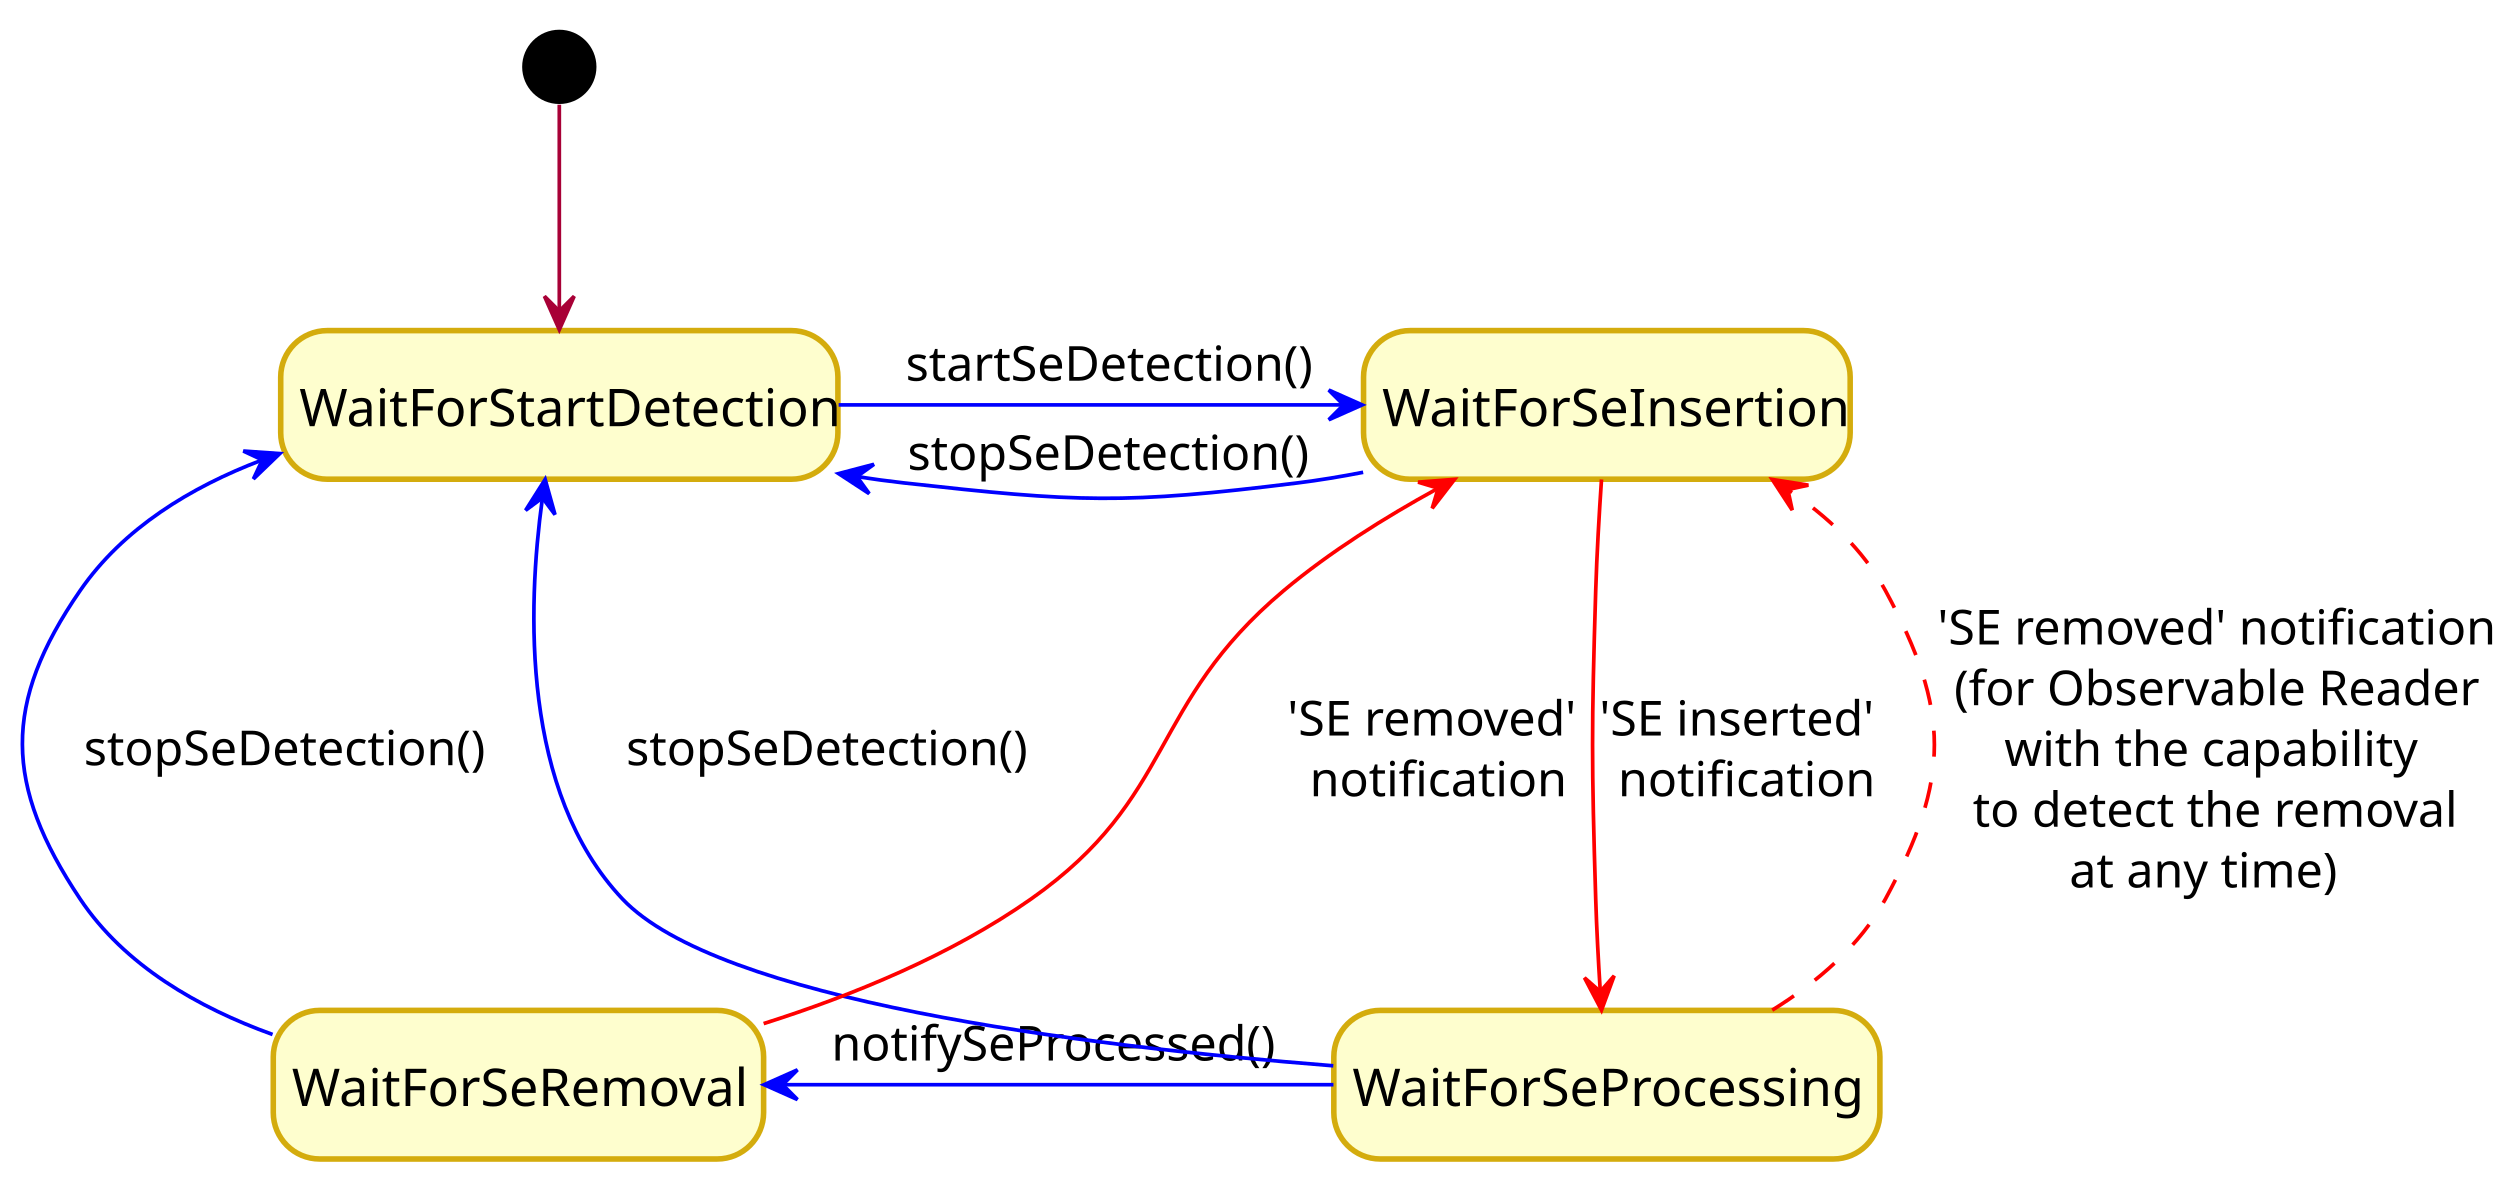
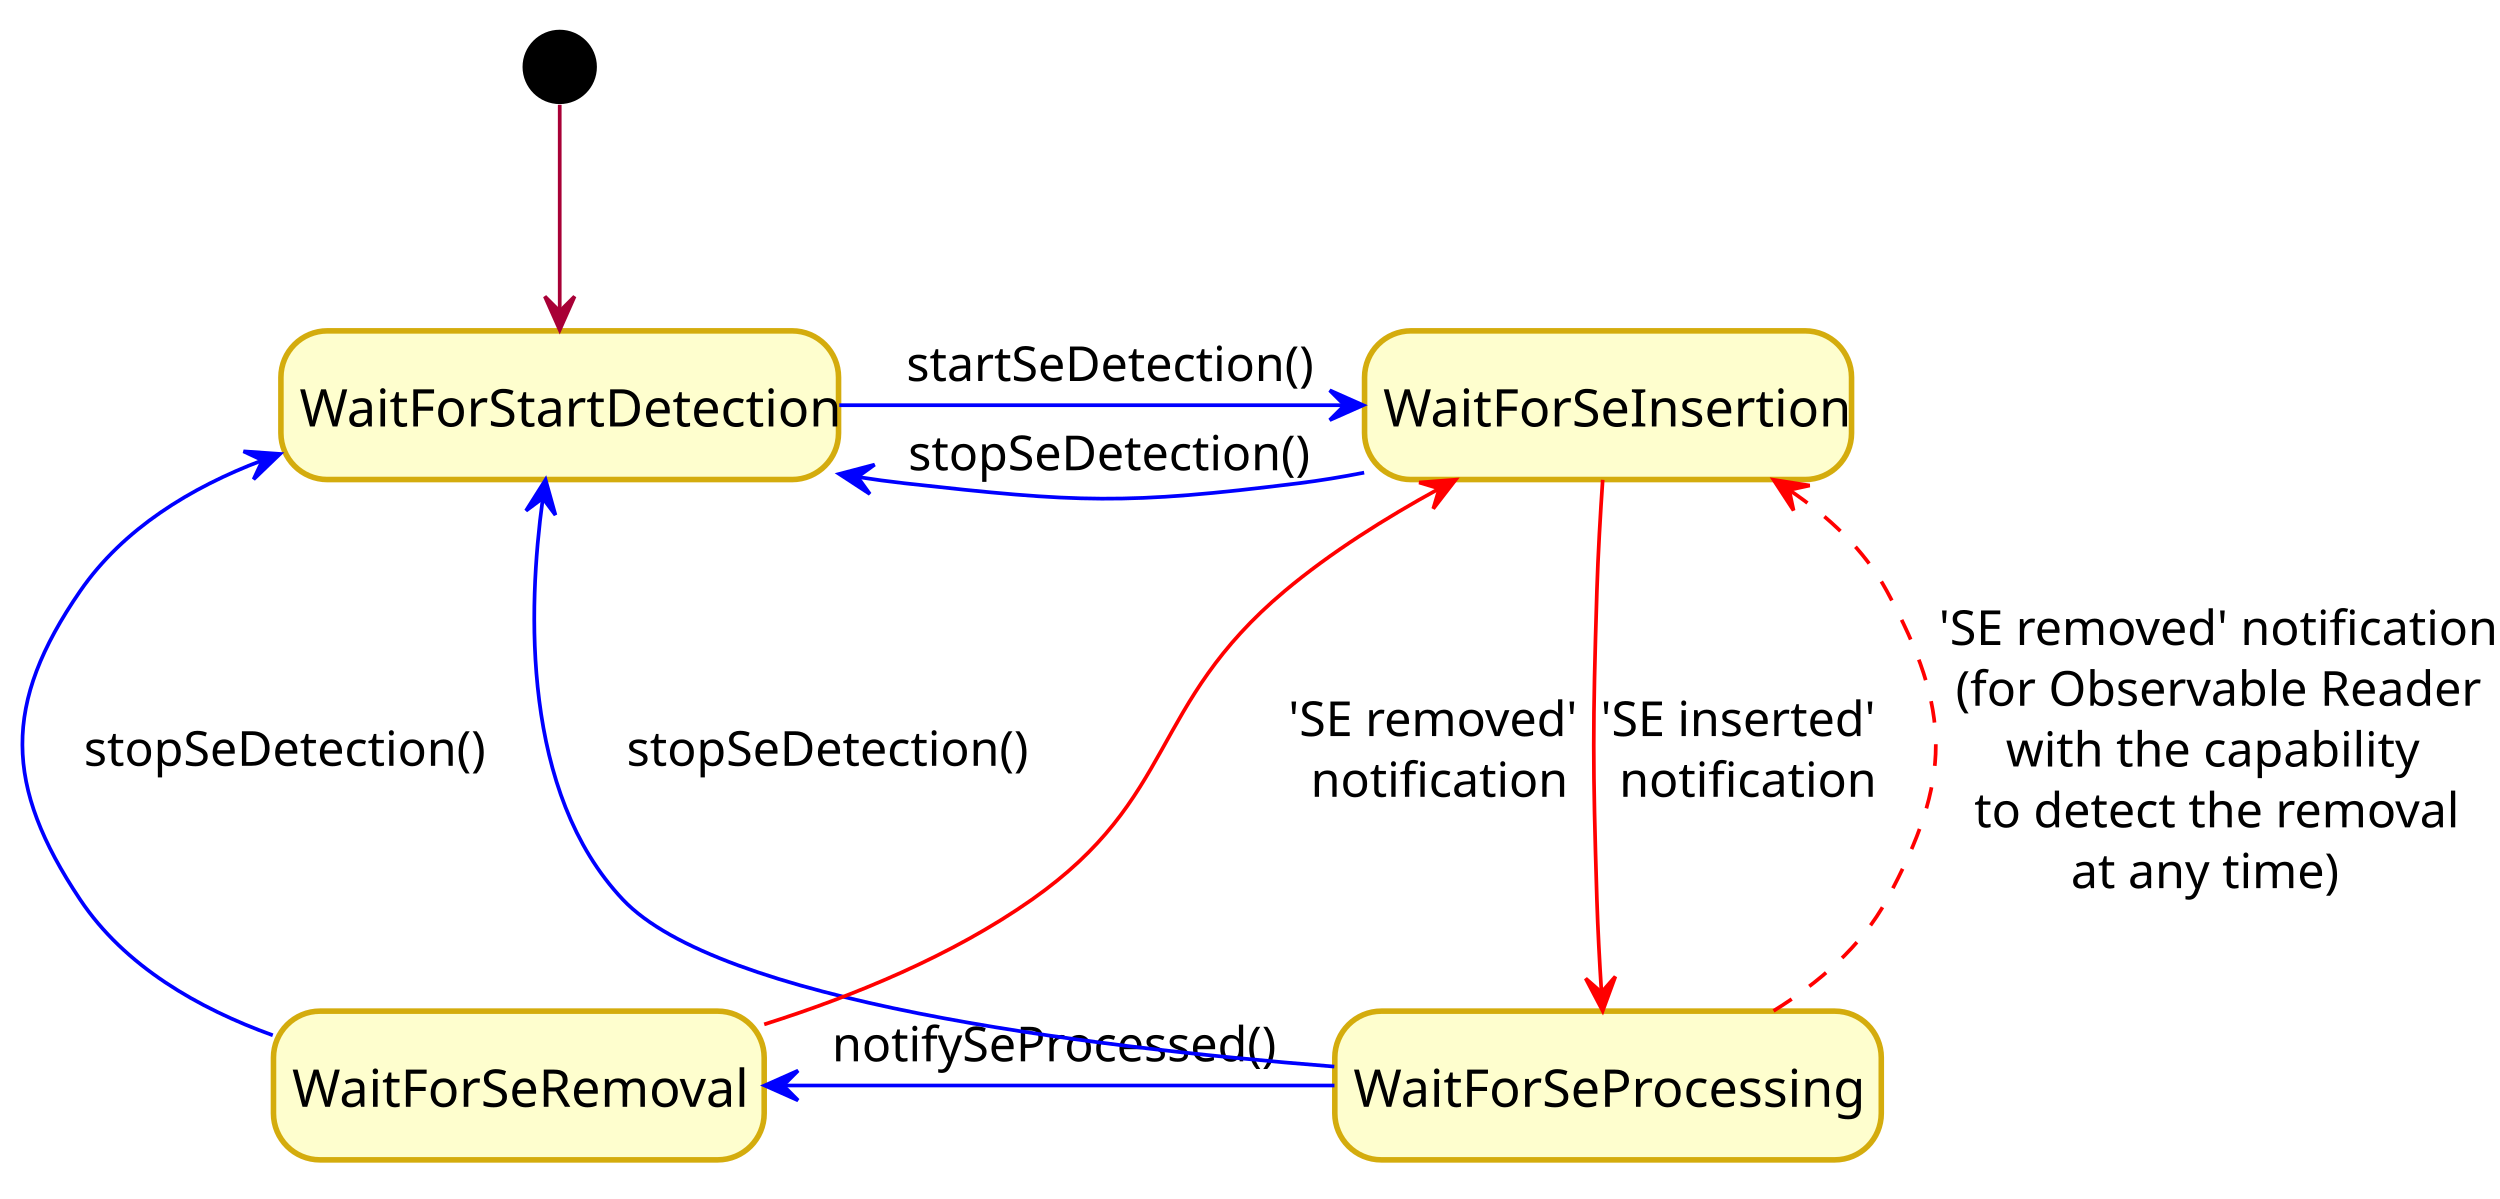
- <svg xmlns="http://www.w3.org/2000/svg" contentScriptType="application/ecmascript" contentStyleType="text/css" height="323px" preserveAspectRatio="none" style="width:673px;height:323px;" version="1.1" viewBox="0 0 673 323" width="673px" zoomAndPan="magnify">
+ <svg xmlns="http://www.w3.org/2000/svg" contentScriptType="application/ecmascript" contentStyleType="text/css" height="387.6px" preserveAspectRatio="none" style="width:807px;height:387px;" version="1.1" viewBox="0 0 807 387" width="807.6px" zoomAndPan="magnify">
  <defs />
  <g>
-     <ellipse cx="150.565" cy="18" fill="#000000" rx="10" ry="10" style="stroke: none; stroke-width: 1.0;" />
-     <rect fill="#FEFECE" height="40" rx="12.5" ry="12.5" style="stroke: #D4AC0D; stroke-width: 1.5;" width="150" x="75.565" y="89" />
-     <text fill="#000000" font-family="sans-serif" font-size="14" lengthAdjust="spacingAndGlyphs" textLength="140" x="80.565" y="114.728">WaitForStartDetection</text>
-     <rect fill="#FEFECE" height="40" rx="12.5" ry="12.5" style="stroke: #D4AC0D; stroke-width: 1.5;" width="131" x="367.065" y="89" />
-     <text fill="#000000" font-family="sans-serif" font-size="14" lengthAdjust="spacingAndGlyphs" textLength="121" x="372.065" y="114.728">WaitForSeInsertion</text>
-     <rect fill="#FEFECE" height="40" rx="12.5" ry="12.5" style="stroke: #D4AC0D; stroke-width: 1.5;" width="147" x="359.065" y="272" />
-     <text fill="#000000" font-family="sans-serif" font-size="14" lengthAdjust="spacingAndGlyphs" textLength="137" x="364.065" y="297.728">WaitForSeProcessing</text>
-     <rect fill="#FEFECE" height="40" rx="12.5" ry="12.5" style="stroke: #D4AC0D; stroke-width: 1.5;" width="132" x="73.565" y="272" />
-     <text fill="#000000" font-family="sans-serif" font-size="14" lengthAdjust="spacingAndGlyphs" textLength="122" x="78.565" y="297.728">WaitForSeRemoval</text>
-     <path d="M150.565,28.189 C150.565,41.18 150.565,65.376 150.565,83.734 " fill="none" id="*start-&gt;WaitForStartDetection" style="stroke: #A80036; stroke-width: 1.0;" />
-     <polygon fill="#A80036" points="150.565,88.743,154.565,79.743,150.565,83.743,146.565,79.743,150.565,88.743" style="stroke: #A80036; stroke-width: 1.0;" />
-     <path d="M225.765,109 C267.855,109 320.029,109 361.441,109 " fill="none" id="WaitForStartDetection-&gt;WaitForSeInsertion" style="stroke: #0000FF; stroke-width: 1.0;" />
-     <polygon fill="#0000FF" points="366.694,109,357.694,105,361.694,109,357.694,113,366.694,109" style="stroke: #0000FF; stroke-width: 1.0;" />
-     <text fill="#000000" font-family="sans-serif" font-size="13" lengthAdjust="spacingAndGlyphs" textLength="105" x="243.815" y="102.495">startSeDetection()</text>
-     <path d="M230.735,128.306 C234.975,128.965 239.187,129.539 243.315,130 C290.134,135.234 302.563,135.806 349.315,130 C355.084,129.284 361.027,128.298 366.958,127.142 " fill="none" id="WaitForStartDetection&lt;-WaitForSeInsertion" style="stroke: #0000FF; stroke-width: 1.0;" />
-     <polygon fill="#0000FF" points="225.748,127.494,233.988,132.889,230.683,128.298,235.274,124.994,225.748,127.494" style="stroke: #0000FF; stroke-width: 1.0;" />
-     <text fill="#000000" font-family="sans-serif" font-size="13" lengthAdjust="spacingAndGlyphs" textLength="104" x="244.315" y="126.495">stopSeDetection()</text>
-     <path d="M431.126,129.069 C430.511,138.131 429.867,149.118 429.565,159 C428.437,195.872 428.437,205.128 429.565,242 C429.81,250.029 430.282,258.788 430.779,266.651 " fill="none" id="WaitForSeInsertion-&gt;WaitForSeProcessing" style="stroke: #FF0000; stroke-width: 1.0;" />
-     <polygon fill="#FF0000" points="431.126,271.931,434.528,262.688,430.799,266.942,426.546,263.212,431.126,271.931" style="stroke: #FF0000; stroke-width: 1.0;" />
-     <text fill="#000000" font-family="sans-serif" font-size="13" lengthAdjust="spacingAndGlyphs" textLength="72" x="430.565" y="197.995">'SE inserted'</text>
-     <text fill="#000000" font-family="sans-serif" font-size="13" lengthAdjust="spacingAndGlyphs" textLength="62" x="435.565" y="214.347">notification</text>
-     <path d="M477.083,271.931 C489.153,264.452 500.754,254.585 507.565,242 C525.122,209.557 525.122,191.443 507.565,159 C501.552,147.89 491.806,138.898 481.3,131.797 " fill="none" id="WaitForSeProcessing-&gt;WaitForSeInsertion" style="stroke: #FF0000; stroke-width: 1.0; stroke-dasharray: 7.0,7.0;" />
-     <polygon fill="#FF0000" points="477.083,129.069,482.466,137.317,481.281,131.786,486.812,130.601,477.083,129.069" style="stroke: #FF0000; stroke-width: 1.0;" />
-     <text fill="#000000" font-family="sans-serif" font-size="13" lengthAdjust="spacingAndGlyphs" textLength="140" x="521.565" y="173.495">'SE removed' notification</text>
-     <text fill="#000000" font-family="sans-serif" font-size="13" lengthAdjust="spacingAndGlyphs" textLength="131" x="526.065" y="189.847">(for Observable Reader</text>
-     <text fill="#000000" font-family="sans-serif" font-size="13" lengthAdjust="spacingAndGlyphs" textLength="104" x="539.565" y="206.198">with the capability</text>
-     <text fill="#000000" font-family="sans-serif" font-size="13" lengthAdjust="spacingAndGlyphs" textLength="121" x="531.065" y="222.55">to detect the removal</text>
-     <text fill="#000000" font-family="sans-serif" font-size="13" lengthAdjust="spacingAndGlyphs" textLength="69" x="557.065" y="238.901">at any time)</text>
-     <path d="M210.819,292 C255.736,292 313.606,292 358.964,292 " fill="none" id="WaitForSeRemoval&lt;-WaitForSeProcessing" style="stroke: #0000FF; stroke-width: 1.0;" />
-     <polygon fill="#0000FF" points="205.685,292,214.685,296,210.685,292,214.685,288,205.685,292" style="stroke: #0000FF; stroke-width: 1.0;" />
-     <text fill="#000000" font-family="sans-serif" font-size="13" lengthAdjust="spacingAndGlyphs" textLength="117" x="223.815" y="285.495">notifySeProcessed()</text>
-     <path d="M358.923,286.912 C289.773,281.449 193.216,269.096 167.565,242 C140.348,213.251 141.948,163.856 145.983,134.33 " fill="none" id="WaitForSeProcessing-&gt;WaitForStartDetection" style="stroke: #0000FF; stroke-width: 1.0;" />
-     <polygon fill="#0000FF" points="146.758,129.057,141.492,137.38,146.031,134.004,149.407,138.543,146.758,129.057" style="stroke: #0000FF; stroke-width: 1.0;" />
-     <text fill="#000000" font-family="sans-serif" font-size="13" lengthAdjust="spacingAndGlyphs" textLength="104" x="168.565" y="205.995">stopSeDetection()</text>
-     <path d="M386.877,131.579 C372.906,139.241 357.967,148.582 345.565,159 C309.05,189.673 316.576,214.572 277.565,242 C256.143,257.061 229.62,267.935 205.568,275.553 " fill="none" id="WaitForSeInsertion&lt;-WaitForSeRemoval" style="stroke: #FF0000; stroke-width: 1.0;" />
-     <polygon fill="#FF0000" points="391.573,129.046,381.753,129.798,387.172,131.42,385.551,136.839,391.573,129.046" style="stroke: #FF0000; stroke-width: 1.0;" />
-     <text fill="#000000" font-family="sans-serif" font-size="13" lengthAdjust="spacingAndGlyphs" textLength="74" x="346.565" y="197.995">'SE removed'</text>
-     <text fill="#000000" font-family="sans-serif" font-size="13" lengthAdjust="spacingAndGlyphs" textLength="62" x="352.565" y="214.347">notification</text>
-     <path d="M70.447,123.875 C51.351,131.134 33.165,142.184 21.565,159 C0.617,189.364 1.084,211.319 21.565,242 C33.511,259.896 53.345,271.265 73.375,278.484 " fill="none" id="WaitForStartDetection&lt;-WaitForSeRemoval" style="stroke: #0000FF; stroke-width: 1.0;" />
-     <polygon fill="#0000FF" points="75.319,122.11,65.494,121.416,70.618,123.814,68.22,128.937,75.319,122.11" style="stroke: #0000FF; stroke-width: 1.0;" />
-     <text fill="#000000" font-family="sans-serif" font-size="13" lengthAdjust="spacingAndGlyphs" textLength="104" x="22.565" y="205.995">stopSeDetection()</text>
+     <ellipse cx="180.678" cy="21.6" fill="#000000" rx="12" ry="12" style="stroke: none; stroke-width: 1.2;" />
+     <rect fill="#FEFECE" height="48" rx="15" ry="15" style="stroke: #D4AC0D; stroke-width: 1.8;" width="180" x="90.678" y="106.8" />
+     <text fill="#000000" font-family="sans-serif" font-size="16.8" lengthAdjust="spacingAndGlyphs" textLength="168" x="96.678" y="137.674">WaitForStartDetection</text>
+     <rect fill="#FEFECE" height="48" rx="15" ry="15" style="stroke: #D4AC0D; stroke-width: 1.8;" width="157.2" x="440.478" y="106.8" />
+     <text fill="#000000" font-family="sans-serif" font-size="16.8" lengthAdjust="spacingAndGlyphs" textLength="145.2" x="446.478" y="137.674">WaitForSeInsertion</text>
+     <rect fill="#FEFECE" height="48" rx="15" ry="15" style="stroke: #D4AC0D; stroke-width: 1.8;" width="176.4" x="430.878" y="326.4" />
+     <text fill="#000000" font-family="sans-serif" font-size="16.8" lengthAdjust="spacingAndGlyphs" textLength="164.4" x="436.878" y="357.274">WaitForSeProcessing</text>
+     <rect fill="#FEFECE" height="48" rx="15" ry="15" style="stroke: #D4AC0D; stroke-width: 1.8;" width="158.4" x="88.278" y="326.4" />
+     <text fill="#000000" font-family="sans-serif" font-size="16.8" lengthAdjust="spacingAndGlyphs" textLength="146.4" x="94.278" y="357.274">WaitForSeRemoval</text>
+     <path d="M180.678,33.827 C180.678,49.416 180.678,78.451 180.678,100.481 " fill="none" id="*start-&gt;WaitForStartDetection" style="stroke: #A80036; stroke-width: 1.2;" />
+     <polygon fill="#A80036" points="180.678,106.492,185.478,95.692,180.678,100.492,175.878,95.692,180.678,106.492" style="stroke: #A80036; stroke-width: 1.2;" />
+     <path d="M270.918,130.8 C321.426,130.8 384.035,130.8 433.729,130.8 " fill="none" id="WaitForStartDetection-&gt;WaitForSeInsertion" style="stroke: #0000FF; stroke-width: 1.2;" />
+     <polygon fill="#0000FF" points="440.033,130.8,429.233,126,434.033,130.8,429.233,135.6,440.033,130.8" style="stroke: #0000FF; stroke-width: 1.2;" />
+     <text fill="#000000" font-family="sans-serif" font-size="15.6" lengthAdjust="spacingAndGlyphs" textLength="126" x="292.578" y="122.994">startSeDetection()</text>
+     <path d="M276.882,153.967 C281.97,154.758 287.024,155.447 291.978,156 C348.161,162.281 363.076,162.967 419.178,156 C426.101,155.141 433.232,153.958 440.35,152.57 " fill="none" id="WaitForStartDetection&lt;-WaitForSeInsertion" style="stroke: #0000FF; stroke-width: 1.2;" />
+     <polygon fill="#0000FF" points="270.898,152.993,280.785,159.467,276.82,153.958,282.329,149.992,270.898,152.993" style="stroke: #0000FF; stroke-width: 1.2;" />
+     <text fill="#000000" font-family="sans-serif" font-size="15.6" lengthAdjust="spacingAndGlyphs" textLength="124.8" x="293.178" y="151.794">stopSeDetection()</text>
+     <path d="M517.351,154.883 C516.613,165.757 515.84,178.942 515.478,190.8 C514.124,235.046 514.124,246.154 515.478,290.4 C515.772,300.035 516.338,310.545 516.935,319.981 " fill="none" id="WaitForSeInsertion-&gt;WaitForSeProcessing" style="stroke: #FF0000; stroke-width: 1.2;" />
+     <polygon fill="#FF0000" points="517.351,326.317,521.434,315.226,516.958,320.33,511.855,315.854,517.351,326.317" style="stroke: #FF0000; stroke-width: 1.2;" />
+     <text fill="#000000" font-family="sans-serif" font-size="15.6" lengthAdjust="spacingAndGlyphs" textLength="86.4" x="516.678" y="237.594">'SE inserted'</text>
+     <text fill="#000000" font-family="sans-serif" font-size="15.6" lengthAdjust="spacingAndGlyphs" textLength="74.4" x="522.678" y="257.216">notification</text>
+     <path d="M572.5,326.317 C586.984,317.343 600.905,305.502 609.078,290.4 C630.146,251.468 630.146,229.732 609.078,190.8 C601.862,177.468 590.167,166.678 577.56,158.156 " fill="none" id="WaitForSeProcessing-&gt;WaitForSeInsertion" style="stroke: #FF0000; stroke-width: 1.2; stroke-dasharray: 7.0,7.0;" />
+     <polygon fill="#FF0000" points="572.5,154.883,578.959,164.78,577.537,158.143,584.174,156.721,572.5,154.883" style="stroke: #FF0000; stroke-width: 1.2;" />
+     <text fill="#000000" font-family="sans-serif" font-size="15.6" lengthAdjust="spacingAndGlyphs" textLength="168" x="625.878" y="208.194">'SE removed' notification</text>
+     <text fill="#000000" font-family="sans-serif" font-size="15.6" lengthAdjust="spacingAndGlyphs" textLength="157.2" x="631.278" y="227.816">(for Observable Reader</text>
+     <text fill="#000000" font-family="sans-serif" font-size="15.6" lengthAdjust="spacingAndGlyphs" textLength="124.8" x="647.478" y="247.438">with the capability</text>
+     <text fill="#000000" font-family="sans-serif" font-size="15.6" lengthAdjust="spacingAndGlyphs" textLength="145.2" x="637.278" y="267.06">to detect the removal</text>
+     <text fill="#000000" font-family="sans-serif" font-size="15.6" lengthAdjust="spacingAndGlyphs" textLength="82.8" x="668.478" y="286.682">at any time)</text>
+     <path d="M252.983,350.4 C306.883,350.4 376.327,350.4 430.757,350.4 " fill="none" id="WaitForSeRemoval&lt;-WaitForSeProcessing" style="stroke: #0000FF; stroke-width: 1.2;" />
+     <polygon fill="#0000FF" points="246.822,350.4,257.622,355.2,252.822,350.4,257.622,345.6,246.822,350.4" style="stroke: #0000FF; stroke-width: 1.2;" />
+     <text fill="#000000" font-family="sans-serif" font-size="15.6" lengthAdjust="spacingAndGlyphs" textLength="140.4" x="268.578" y="342.594">notifySeProcessed()</text>
+     <path d="M430.708,344.294 C347.728,337.739 231.859,322.916 201.078,290.4 C168.418,255.901 170.338,196.627 175.18,161.196 " fill="none" id="WaitForSeProcessing-&gt;WaitForStartDetection" style="stroke: #0000FF; stroke-width: 1.2;" />
+     <polygon fill="#0000FF" points="176.11,154.868,169.79,164.856,175.237,160.805,179.288,166.252,176.11,154.868" style="stroke: #0000FF; stroke-width: 1.2;" />
+     <text fill="#000000" font-family="sans-serif" font-size="15.6" lengthAdjust="spacingAndGlyphs" textLength="124.8" x="202.278" y="247.194">stopSeDetection()</text>
+     <path d="M464.252,157.895 C447.487,167.089 429.56,178.298 414.678,190.8 C370.86,227.608 379.891,257.486 333.078,290.4 C307.372,308.474 275.544,321.522 246.682,330.664 " fill="none" id="WaitForSeInsertion&lt;-WaitForSeRemoval" style="stroke: #FF0000; stroke-width: 1.2;" />
+     <polygon fill="#FF0000" points="469.888,154.855,458.103,155.758,464.607,157.704,462.661,164.207,469.888,154.855" style="stroke: #FF0000; stroke-width: 1.2;" />
+     <text fill="#000000" font-family="sans-serif" font-size="15.6" lengthAdjust="spacingAndGlyphs" textLength="88.8" x="415.878" y="237.594">'SE removed'</text>
+     <text fill="#000000" font-family="sans-serif" font-size="15.6" lengthAdjust="spacingAndGlyphs" textLength="74.4" x="423.078" y="257.216">notification</text>
+     <path d="M84.537,148.65 C61.621,157.361 39.798,170.621 25.878,190.8 C0.741,227.237 1.301,253.583 25.878,290.4 C40.213,311.875 64.014,325.518 88.05,334.181 " fill="none" id="WaitForStartDetection&lt;-WaitForSeRemoval" style="stroke: #0000FF; stroke-width: 1.2;" />
+     <polygon fill="#0000FF" points="90.382,146.532,78.593,145.699,84.741,148.577,81.864,154.725,90.382,146.532" style="stroke: #0000FF; stroke-width: 1.2;" />
+     <text fill="#000000" font-family="sans-serif" font-size="15.6" lengthAdjust="spacingAndGlyphs" textLength="124.8" x="27.078" y="247.194">stopSeDetection()</text>
  </g>
</svg>
